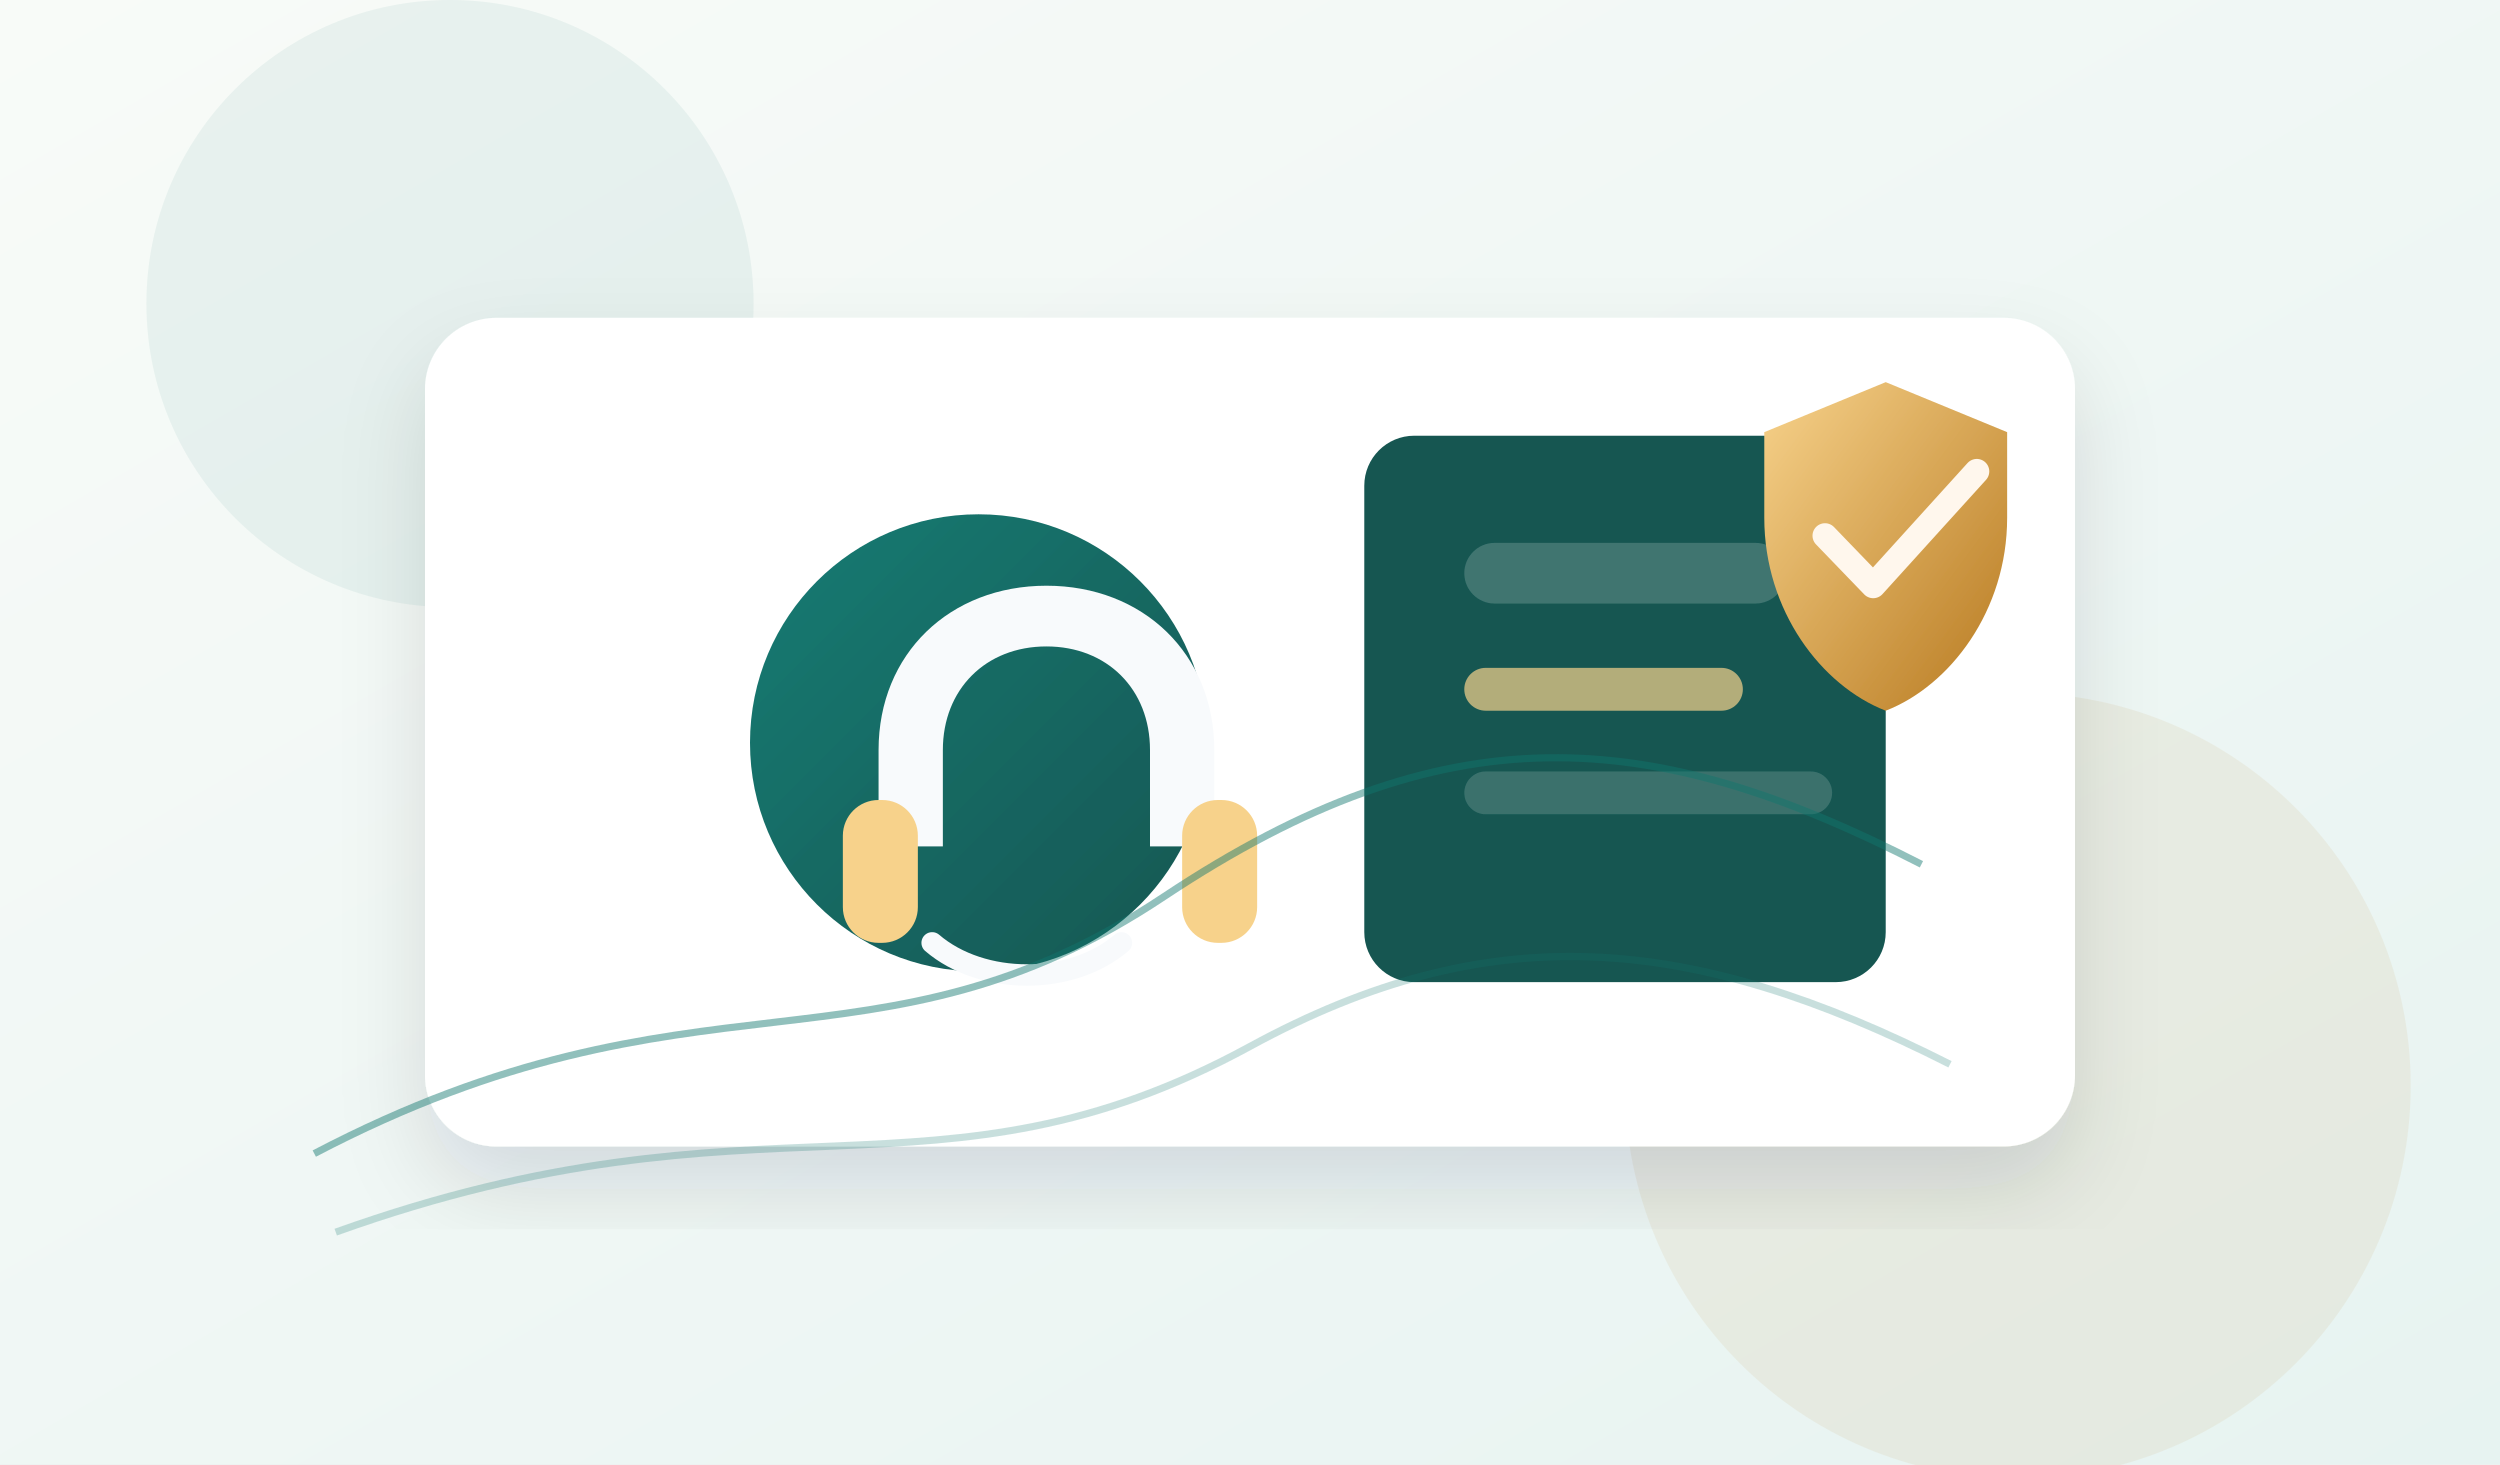
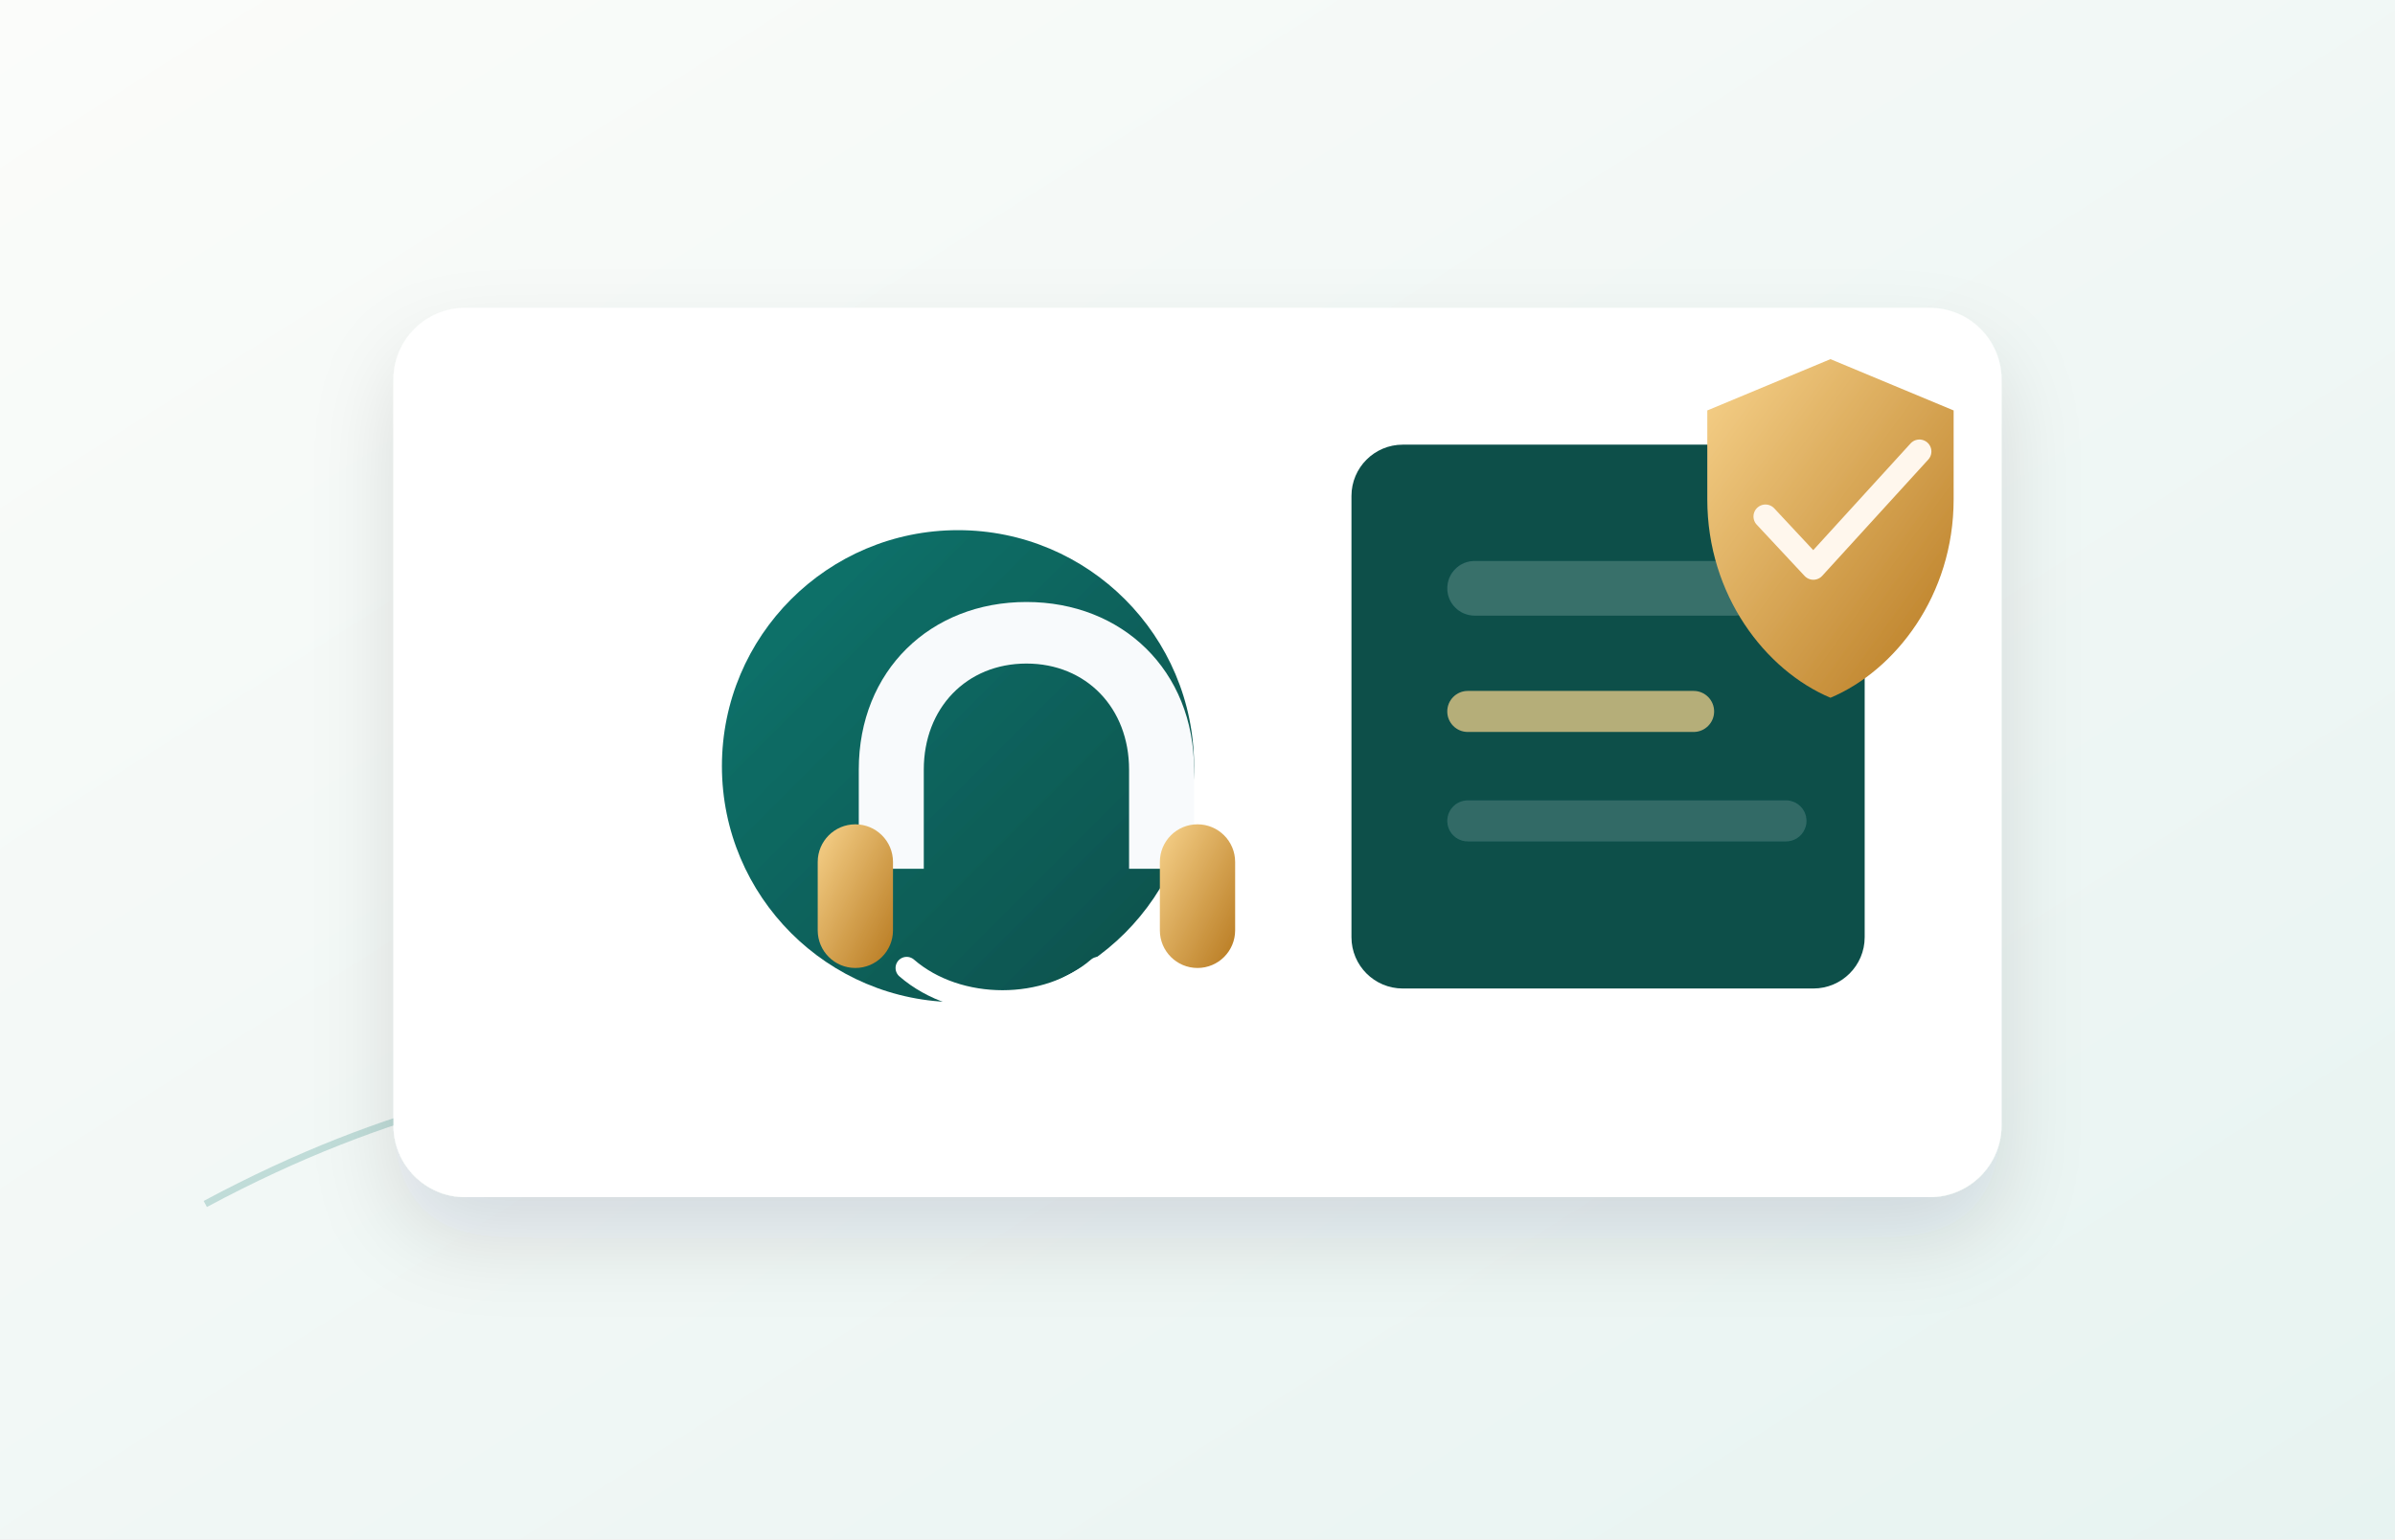
- <svg xmlns="http://www.w3.org/2000/svg" width="1400" height="820" viewBox="0 0 1400 820" role="img" aria-label="Professional support service visual">
+ <svg xmlns="http://www.w3.org/2000/svg" width="1400" height="900" viewBox="0 0 1400 900" role="img" aria-label="Professional customer support visual">
  <defs>
    <linearGradient id="bg" x1="0" y1="0" x2="1" y2="1">
-       <stop stop-color="#F8FBF8" />
-       <stop offset="1" stop-color="#E7F3F1" />
+       <stop stop-color="#fbfcfa" />
+       <stop offset="1" stop-color="#e7f3f1" />
    </linearGradient>
    <linearGradient id="teal" x1="0" y1="0" x2="1" y2="1">
-       <stop stop-color="#0F766E" />
-       <stop offset="1" stop-color="#0B4F4A" />
+       <stop stop-color="#0f766e" />
+       <stop offset="1" stop-color="#0b4f4a" />
    </linearGradient>
    <linearGradient id="gold" x1="0" y1="0" x2="1" y2="1">
-       <stop stop-color="#F7D28B" />
-       <stop offset="1" stop-color="#B7791F" />
+       <stop stop-color="#f7d28b" />
+       <stop offset="1" stop-color="#b7791f" />
    </linearGradient>
-     <filter id="s">
-       <feDropShadow dx="0" dy="24" stdDeviation="24" flood-color="#0F172A" flood-opacity="0.12" />
+     <filter id="s" x="-20%" y="-20%" width="140%" height="150%" color-interpolation-filters="sRGB">
+       <feDropShadow dx="0" dy="24" stdDeviation="24" flood-color="#0f172a" flood-opacity=".12" />
    </filter>
  </defs>
-   <rect width="1400" height="820" fill="url(#bg)" />
-   <circle cx="252" cy="170" r="170" fill="#0F766E" opacity="0.07" />
-   <circle cx="1130" cy="608" r="220" fill="#B7791F" opacity="0.08" />
+   <rect width="1400" height="900" fill="url(#bg)" />
+   <path d="M120 704c220-118 340-54 528-154 170-92 320-90 516-4" fill="none" stroke="#0f766e" stroke-opacity=".22" stroke-width="4" />
  <g filter="url(#s)">
-     <rect x="238" y="178" width="924" height="464" rx="40" fill="#FFFFFF" />
-     <rect x="764" y="244" width="292" height="306" rx="28" fill="#0B4F4A" opacity="0.96" />
-     <rect x="820" y="304" width="180" height="34" rx="17" fill="#FFFFFF" opacity="0.18" />
-     <rect x="820" y="374" width="156" height="24" rx="12" fill="#F7D28B" opacity="0.7" />
-     <rect x="820" y="432" width="206" height="24" rx="12" fill="#FFFFFF" opacity="0.16" />
-     <circle cx="548" cy="416" r="128" fill="url(#teal)" opacity="0.96" />
-     <path d="M492 420c0-54 40-92 94-92s94 38 94 92v54h-36v-54c0-34-24-58-58-58s-58 24-58 58v54h-36v-54Z" fill="#F8FAFC" />
-     <rect x="472" y="448" width="42" height="80" rx="20" fill="#F7D28B" />
-     <rect x="662" y="448" width="42" height="80" rx="20" fill="#F7D28B" />
-     <path d="M628 528c-28 24-78 24-106 0" fill="none" stroke="#F8FAFC" stroke-width="12" stroke-linecap="round" />
-     <path d="M1056 214 1124 242v48c0 52-32 94-68 108-36-14-68-56-68-108v-48l68-28Z" fill="url(#gold)" />
-     <path d="m1022 300 27 28 58-64" fill="none" stroke="#FFF7ED" stroke-width="14" stroke-linecap="round" stroke-linejoin="round" />
-   </g>
-   <g opacity="0.46" stroke="#0F766E" stroke-width="4" fill="none">
-     <path d="M176 646c214-112 314-36 476-144 158-105 272-96 424-18" />
-     <path d="M188 690c240-86 336-8 512-104 134-73 246-64 392 10" opacity="0.5" />
+     <rect x="230" y="180" width="940" height="520" rx="42" fill="#fff" />
+     <circle cx="560" cy="448" r="138" fill="url(#teal)" />
+     <path d="M502 450c0-58 42-98 98-98s98 40 98 98v58h-38v-58c0-36-25-62-60-62s-60 26-60 62v58h-38v-58Z" fill="#f8fafc" />
+     <rect x="478" y="482" width="44" height="84" rx="22" fill="url(#gold)" />
+     <rect x="678" y="482" width="44" height="84" rx="22" fill="url(#gold)" />
+     <path d="M642 566c-30 26-82 26-112 0" fill="none" stroke="#fff" stroke-width="13" stroke-linecap="round" />
+     <rect x="790" y="260" width="300" height="318" rx="30" fill="#0b4f4a" />
+     <rect x="846" y="328" width="184" height="32" rx="16" fill="#fff" opacity=".18" />
+     <rect x="846" y="404" width="156" height="24" rx="12" fill="#f7d28b" opacity=".72" />
+     <rect x="846" y="468" width="210" height="24" rx="12" fill="#fff" opacity=".16" />
+     <path d="M1070 210l72 30v52c0 56-34 100-72 116-38-16-72-60-72-116v-52l72-30Z" fill="url(#gold)" />
+     <path d="m1032 302 28 30 62-68" fill="none" stroke="#fff7ed" stroke-width="14" stroke-linecap="round" stroke-linejoin="round" />
  </g>
</svg>
